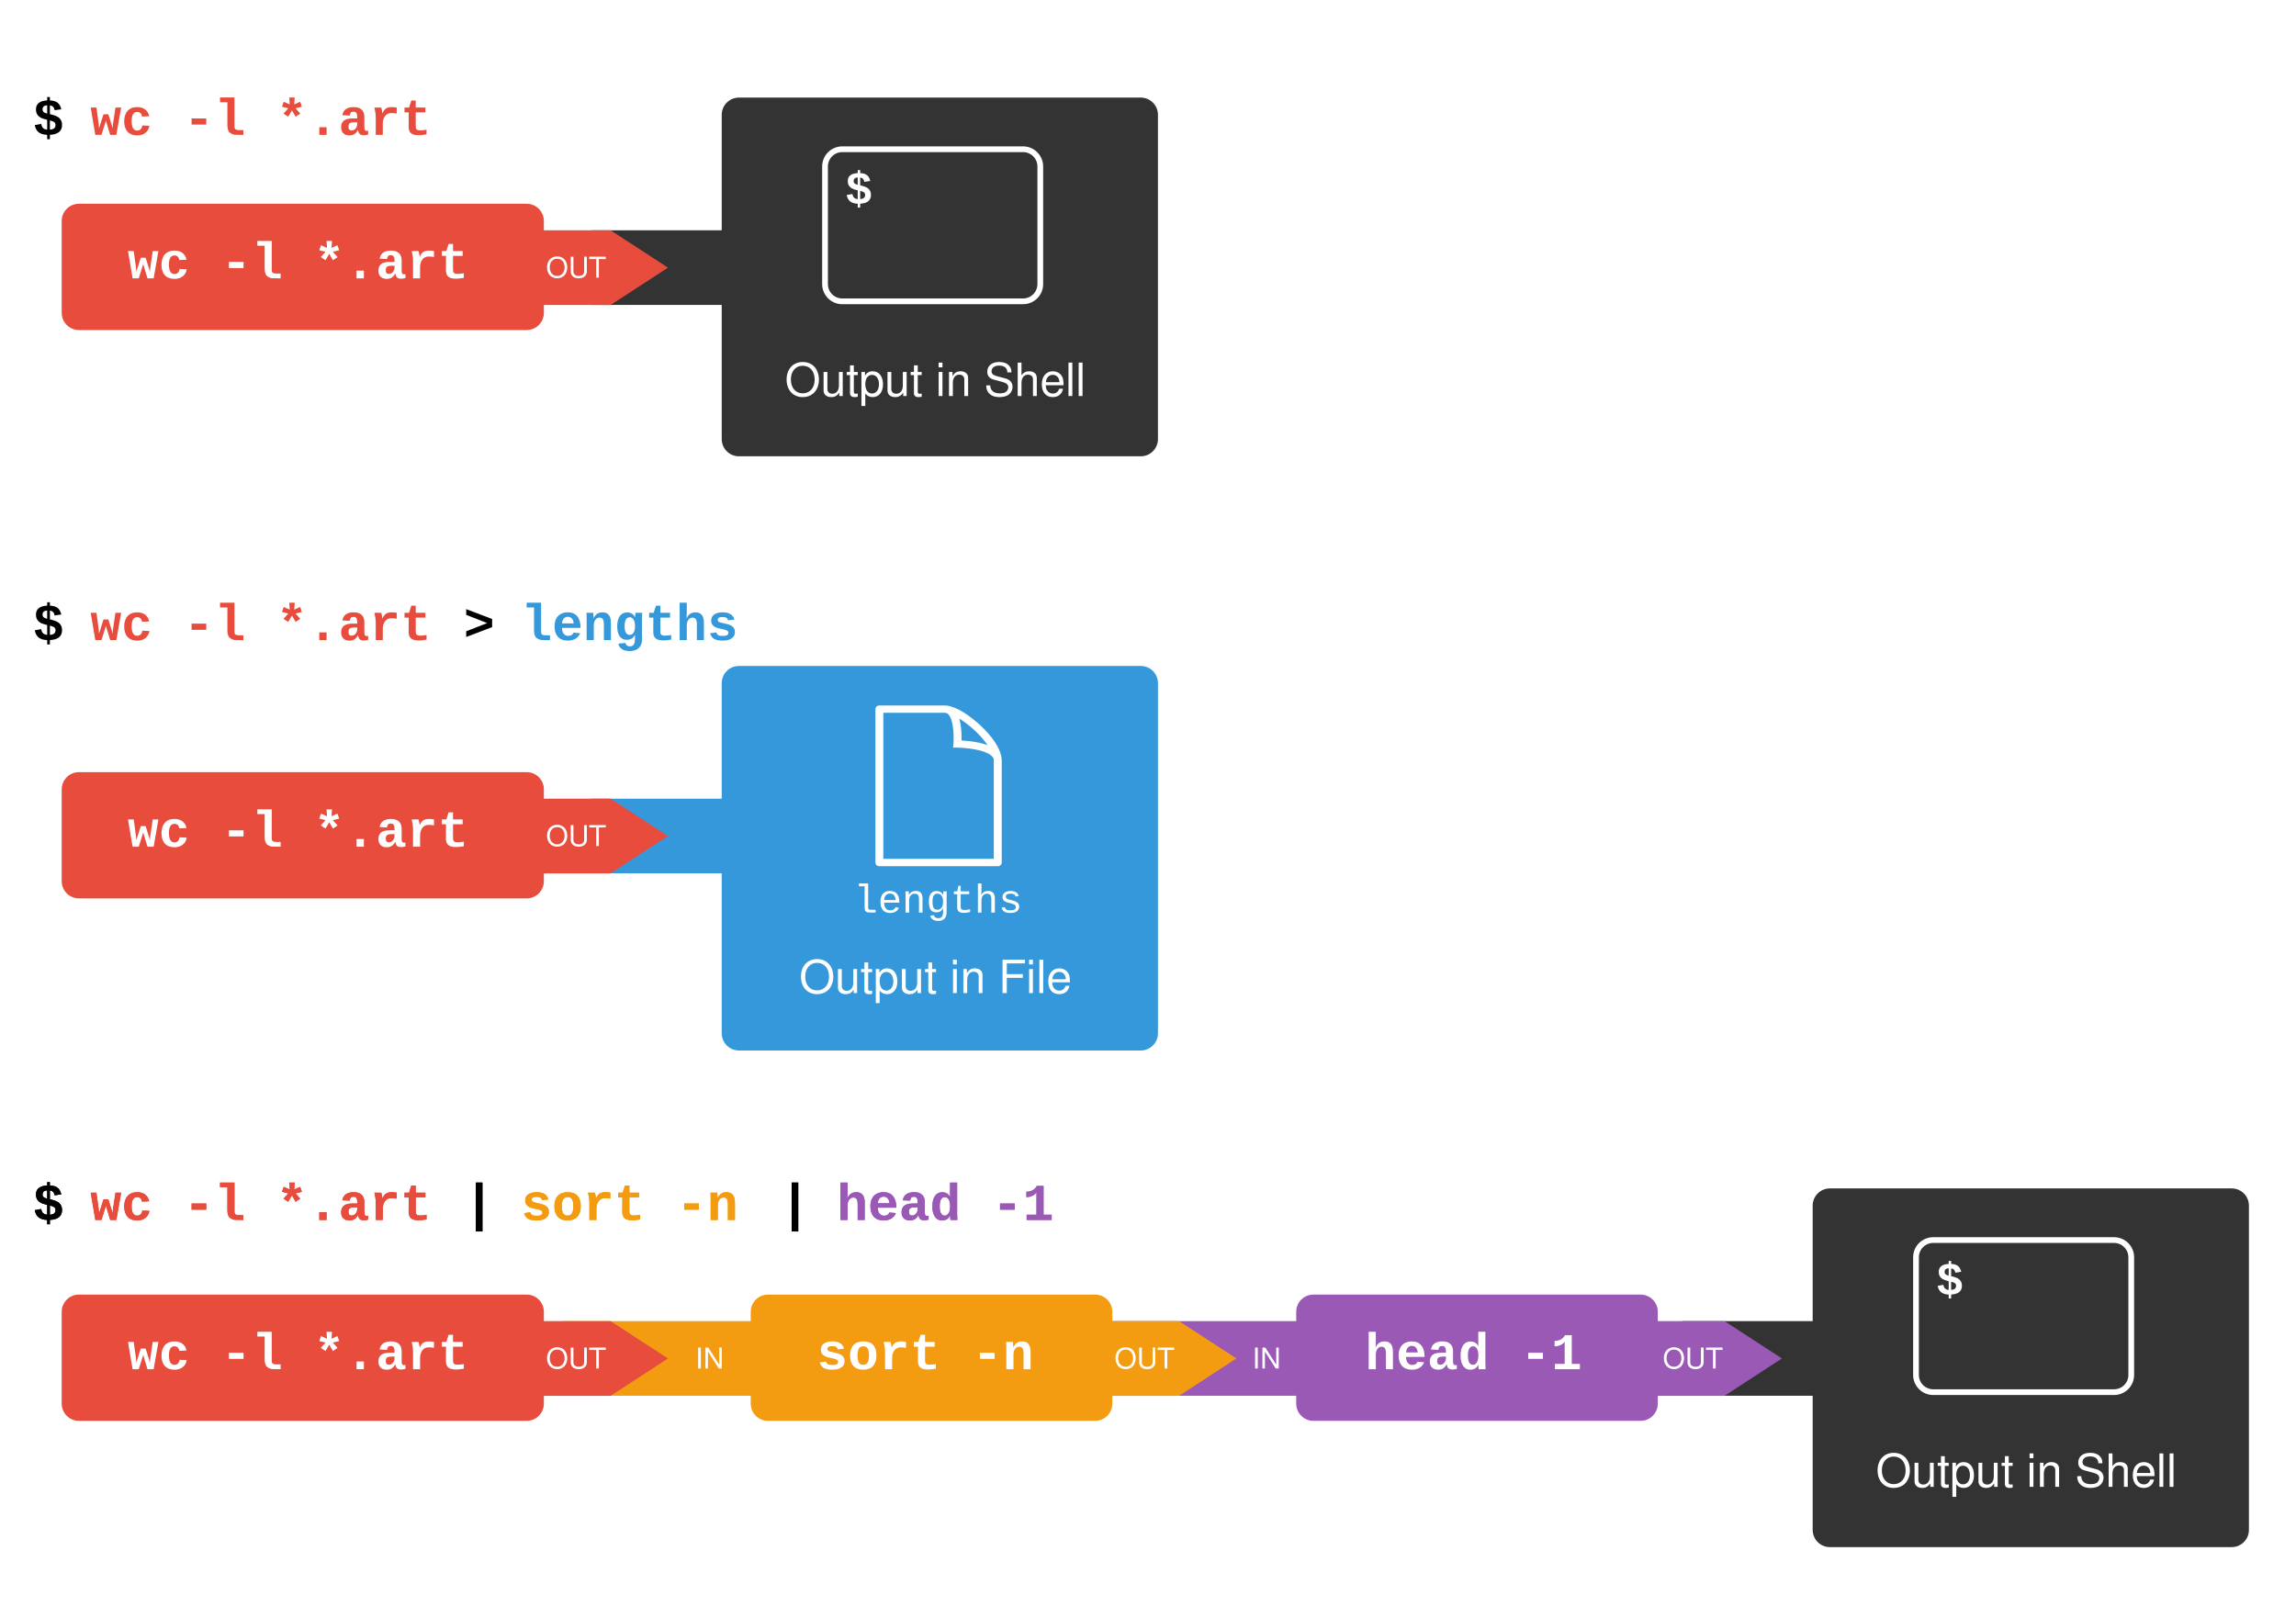
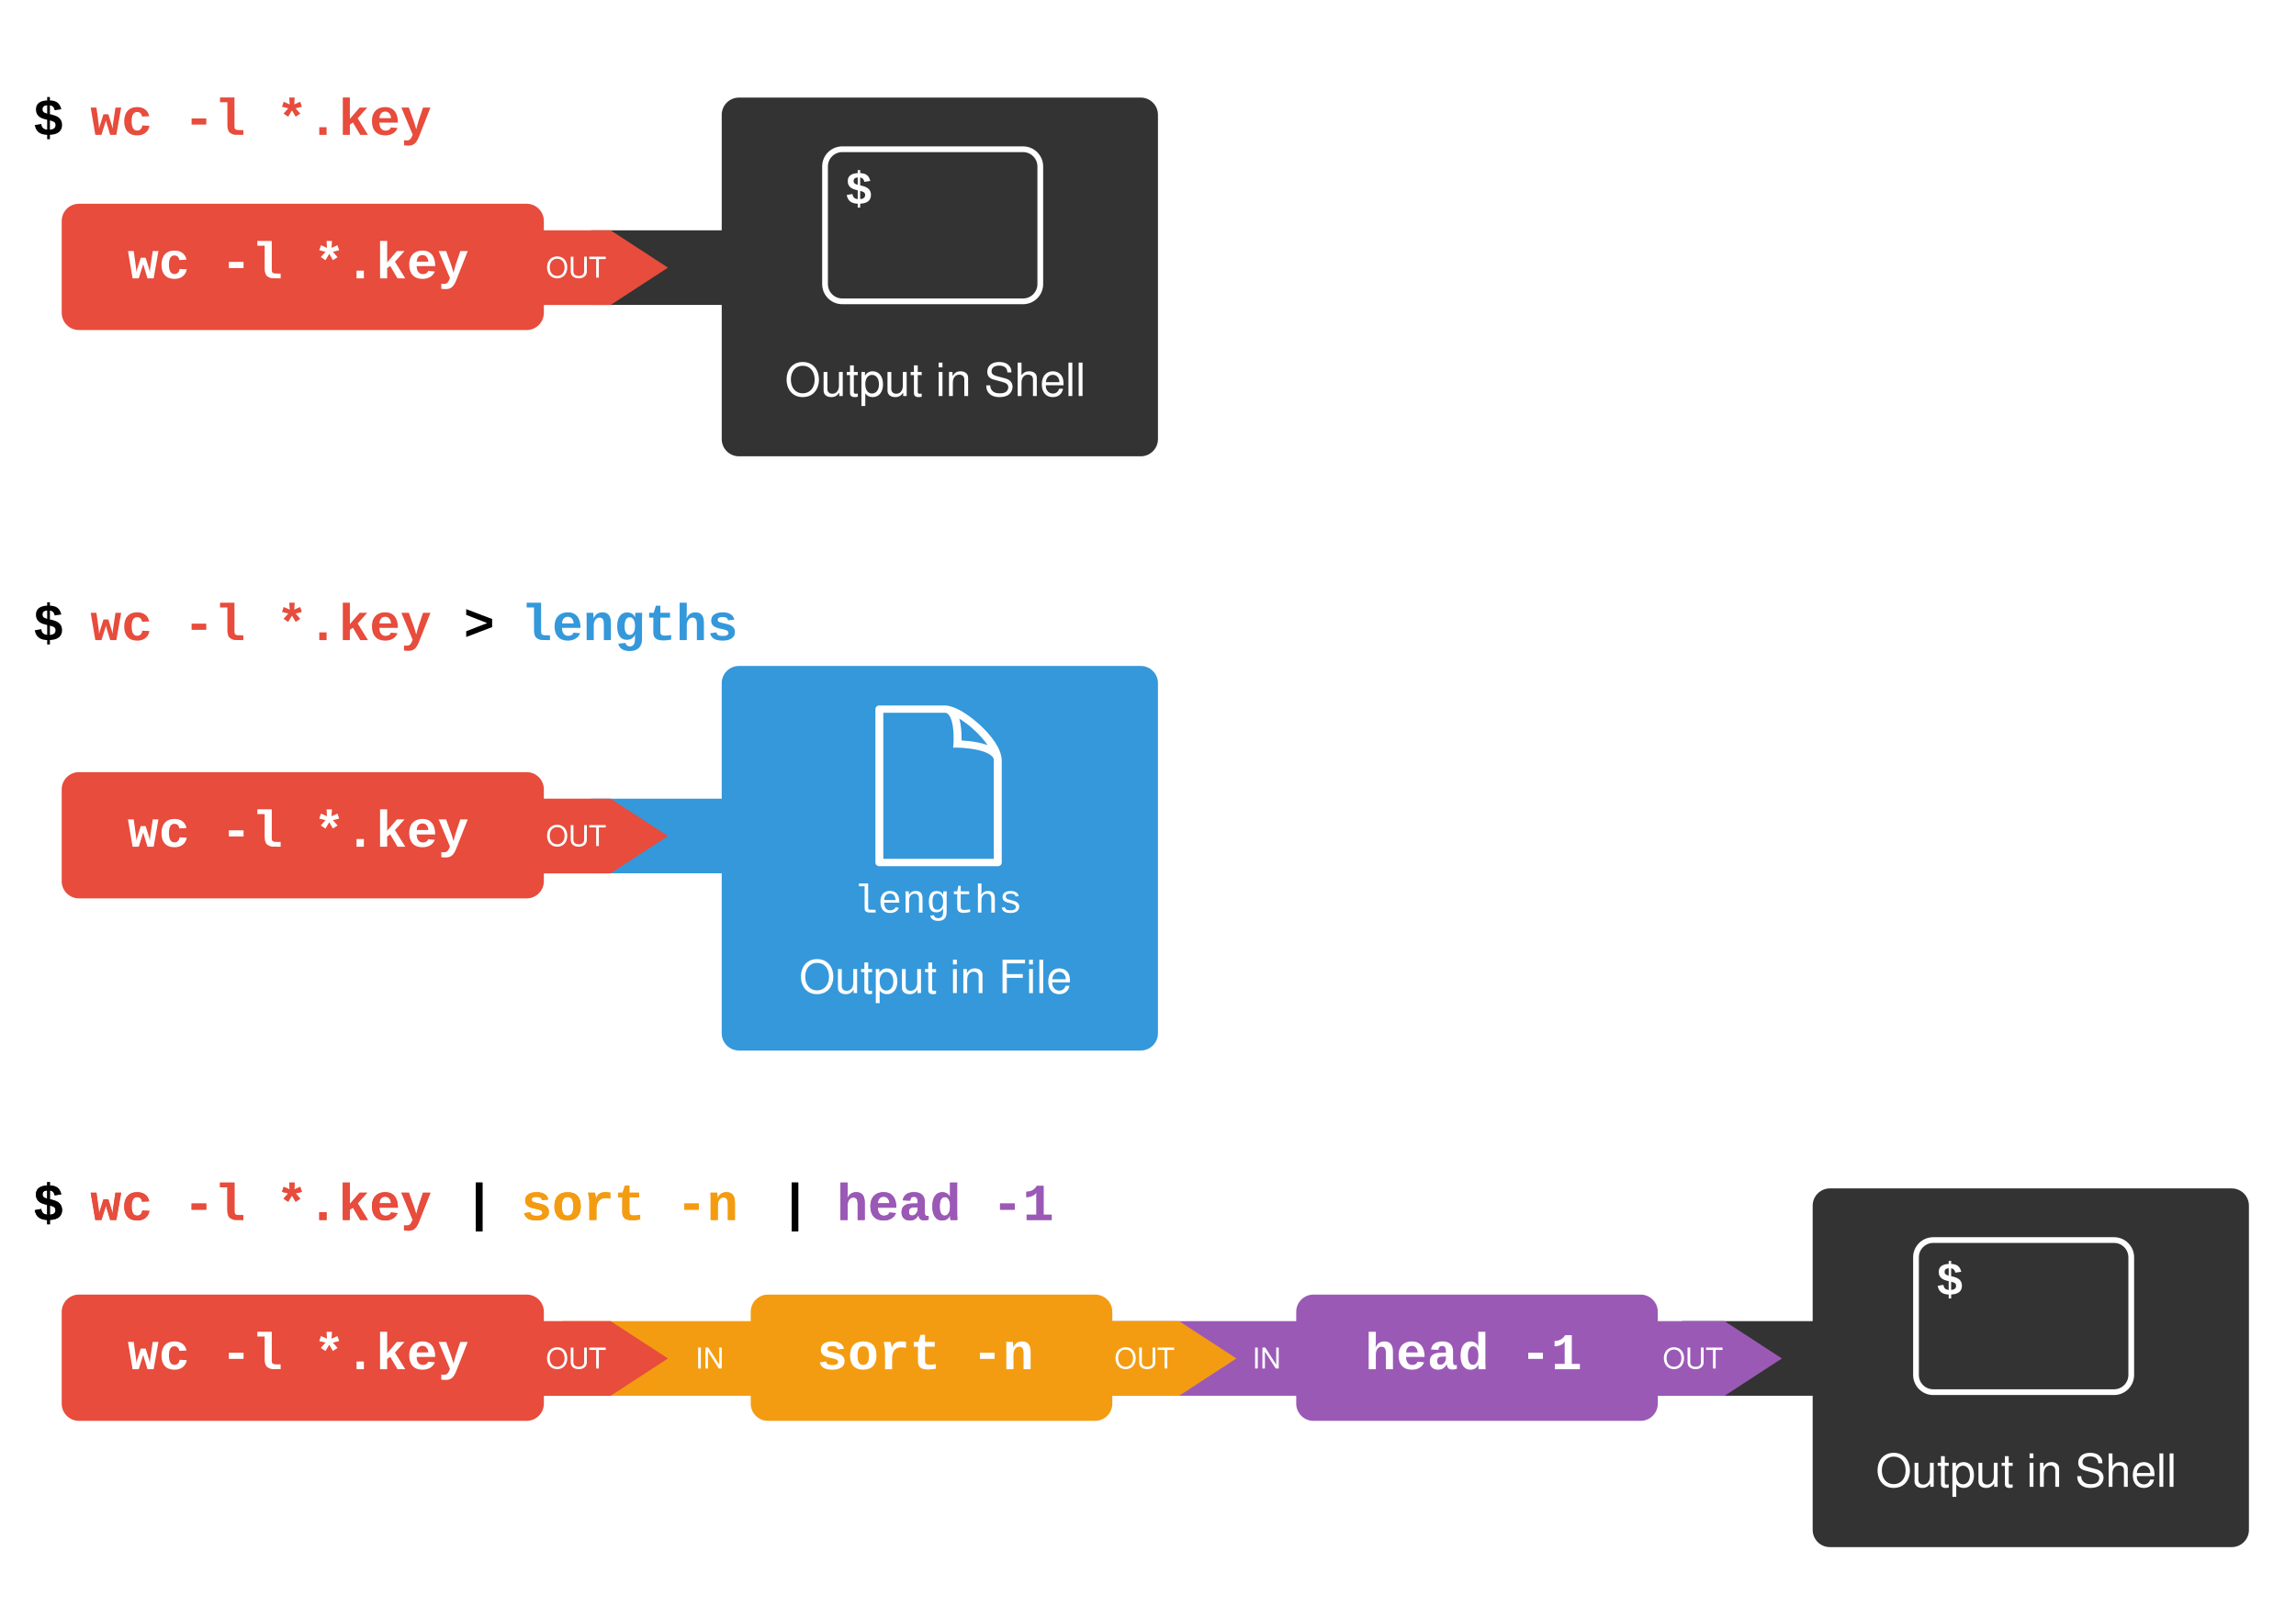
<svg xmlns="http://www.w3.org/2000/svg" width="800" height="560">
  <g>
    <rect fill="#fff" id="canvas_background" height="562" width="802" y="-1" x="-1" />
    <g display="none" overflow="visible" y="0" x="0" height="100%" width="100%" id="canvasGrid">
      <rect fill="url(#gridpattern)" stroke-width="0" y="0" x="0" height="100%" width="100%" />
    </g>
  </g>
  <g>
    <rect stroke="#000" id="svg_44" height="26" width="117" y="460.383" x="386.043" stroke-opacity="null" stroke-width="0" fill="#9b59b6" />
    <rect stroke="#000" id="svg_40" height="26" width="117" y="460.383" x="195.98" stroke-opacity="null" stroke-width="0" fill="#f39c12" />
    <rect stroke="#000" id="svg_11" height="26" width="117" y="80.257" x="205.983" stroke-opacity="null" stroke-width="0" fill="#333333" />
-     <text font-weight="bold" xml:space="preserve" text-anchor="left" font-family="'Courier New', Courier, monospace" font-size="18" id="svg_1" y="47.007" x="31.507" stroke-width="0" stroke="#000" fill="#e74c3c">wc -l *.art</text>
+     <text font-weight="bold" xml:space="preserve" text-anchor="left" font-family="'Courier New', Courier, monospace" font-size="18" id="svg_1" y="47.007" x="31.507" stroke-width="0" stroke="#000" fill="#e74c3c">wc -l *.key</text>
    <rect stroke="#000" rx="6" id="svg_2" height="44" width="168" y="71.007" x="21.5" stroke-width="0" fill="#e74c3c" />
-     <text font-weight="bold" xml:space="preserve" text-anchor="left" font-family="'Courier New', Courier, monospace" font-size="18" id="svg_3" y="97.007" x="44.5" stroke-width="0" stroke="#000" fill="#ffffff">wc -l *.art</text>
+     <text font-weight="bold" xml:space="preserve" text-anchor="left" font-family="'Courier New', Courier, monospace" font-size="18" id="svg_3" y="97.007" x="44.5" stroke-width="0" stroke="#000" fill="#ffffff">wc -l *.key</text>
    <rect stroke="#000" rx="6" id="svg_5" height="125" width="152" y="34.007" x="251.47" stroke-opacity="null" stroke-width="0" fill="#333333" />
    <rect stroke="#ffffff" rx="6" fill-opacity="0" id="svg_6" height="53" width="75" y="52.007" x="287.47" stroke-width="2" fill="#000000" />
    <text font-weight="bold" xml:space="preserve" text-anchor="left" font-family="'Courier New', Courier, monospace" font-size="16" id="svg_7" y="71.007" x="294.47" stroke-width="0" stroke="#000000" fill="#ffffff">$</text>
    <text font-weight="normal" xml:space="preserve" text-anchor="left" font-family="Helvetica, Arial, sans-serif" font-size="16" id="svg_8" y="138.007" x="273.47" stroke-width="0" stroke="#000000" fill="#ffffff">Output in Shell</text>
    <path stroke="#000" id="svg_9" d="m188.74,80.246l24,0l20,13.02l-20,13.02l-24,0l0,-26.041z" stroke-opacity="null" stroke-width="0" fill="#e74c3c" />
    <text font-weight="normal" xml:space="preserve" text-anchor="left" font-family="Helvetica, Arial, sans-serif" font-size="10" id="svg_12" y="96.756" x="190.237" stroke-width="0" stroke="#000000" fill="#ffffff">OUT</text>
    <rect stroke="#000" id="svg_13" height="26" width="117" y="278.323" x="205.983" stroke-opacity="null" stroke-width="0" fill="#3498db" />
    <rect stroke="#000" rx="6" id="svg_15" height="44" width="168" y="269.072" x="21.5" stroke-width="0" fill="#e74c3c" />
-     <text font-weight="bold" xml:space="preserve" text-anchor="left" font-family="'Courier New', Courier, monospace" font-size="18" id="svg_16" y="295.072" x="44.5" stroke-width="0" stroke="#000" fill="#ffffff">wc -l *.art</text>
+     <text font-weight="bold" xml:space="preserve" text-anchor="left" font-family="'Courier New', Courier, monospace" font-size="18" id="svg_16" y="295.072" x="44.5" stroke-width="0" stroke="#000" fill="#ffffff">wc -l *.key</text>
    <rect stroke="#000" rx="6" id="svg_17" height="134.003" width="152" y="232.072" x="251.47" stroke-opacity="null" stroke-width="0" fill="#3498db" />
    <text font-weight="normal" xml:space="preserve" text-anchor="left" font-family="Helvetica, Arial, sans-serif" font-size="16" id="svg_20" y="346.076" x="278.472" stroke-width="0" stroke="#000000" fill="#ffffff">Output in File</text>
    <path stroke="#000" id="svg_21" d="m188.74,278.312l24,0l20,13.02l-20,13.02l-24,0l0,-26.041z" stroke-opacity="null" stroke-width="0" fill="#e74c3c" />
    <text font-weight="normal" xml:space="preserve" text-anchor="left" font-family="Helvetica, Arial, sans-serif" font-size="10" id="svg_22" y="294.822" x="190.237" stroke-width="0" stroke="#000000" fill="#ffffff">OUT</text>
-     <text font-weight="bold" xml:space="preserve" text-anchor="left" font-family="'Courier New', Courier, monospace" font-size="18" id="svg_24" y="425.133" x="31.507" stroke-width="0" stroke="#000" fill="#e74c3c">wc -l *.art</text>
+     <text font-weight="bold" xml:space="preserve" text-anchor="left" font-family="'Courier New', Courier, monospace" font-size="18" id="svg_24" y="425.133" x="31.507" stroke-width="0" stroke="#000" fill="#e74c3c">wc -l *.key</text>
    <rect stroke="#000" rx="6" id="svg_25" height="44" width="168" y="451.133" x="21.5" stroke-width="0" fill="#e74c3c" />
-     <text font-weight="bold" xml:space="preserve" text-anchor="left" font-family="'Courier New', Courier, monospace" font-size="18" id="svg_26" y="477.133" x="44.5" stroke-width="0" stroke="#000" fill="#ffffff">wc -l *.art</text>
+     <text font-weight="bold" xml:space="preserve" text-anchor="left" font-family="'Courier New', Courier, monospace" font-size="18" id="svg_26" y="477.133" x="44.5" stroke-width="0" stroke="#000" fill="#ffffff">wc -l *.key</text>
    <path stroke="#000" id="svg_31" d="m188.74,460.372l24,0l20,13.02l-20,13.02l-24,0l0,-26.041z" stroke-opacity="null" stroke-width="0" fill="#e74c3c" />
    <text font-weight="normal" xml:space="preserve" text-anchor="left" font-family="Helvetica, Arial, sans-serif" font-size="10" id="svg_32" y="476.882" x="190.237" stroke-width="0" stroke="#000000" fill="#ffffff">OUT</text>
    <rect stroke="#000" id="svg_33" height="26" width="117" y="460.383" x="586.109" stroke-opacity="null" stroke-width="0" fill="#333333" />
    <rect stroke="#000" rx="6" id="svg_34" height="125" width="152" y="414.133" x="631.596" stroke-opacity="null" stroke-width="0" fill="#333333" />
    <rect stroke="#ffffff" rx="6" fill-opacity="0" id="svg_35" height="53" width="75" y="432.133" x="667.596" stroke-width="2" fill="#000000" />
    <text font-weight="bold" xml:space="preserve" text-anchor="left" font-family="'Courier New', Courier, monospace" font-size="16" id="svg_36" y="451.133" x="674.596" stroke-width="0" stroke="#000000" fill="#ffffff">$</text>
    <text font-weight="normal" xml:space="preserve" text-anchor="left" font-family="Helvetica, Arial, sans-serif" font-size="16" id="svg_37" y="518.133" x="653.596" stroke-width="0" stroke="#000000" fill="#ffffff">Output in Shell</text>
    <rect stroke="#000" rx="6" id="svg_38" height="44" width="125.986" y="451.133" x="261.58" stroke-width="0" fill="#f39c12" />
    <text font-weight="bold" xml:space="preserve" text-anchor="left" font-family="'Courier New', Courier, monospace" font-size="18" id="svg_39" y="477.133" x="284.58" stroke-width="0" stroke="#000" fill="#ffffff">sort -n</text>
    <text font-weight="normal" xml:space="preserve" text-anchor="left" font-family="Helvetica, Arial, sans-serif" font-size="10" id="svg_41" y="476.882" x="242.254" stroke-width="0" stroke="#000000" fill="#ffffff">IN</text>
    <path stroke="#000" id="svg_42" d="m386.806,460.372l24,0l20,13.02l-20,13.02l-24,0l0,-26.041z" stroke-opacity="null" stroke-width="0" fill="#f39c12" />
    <text font-weight="normal" xml:space="preserve" text-anchor="left" font-family="Helvetica, Arial, sans-serif" font-size="10" id="svg_43" y="476.882" x="388.302" stroke-width="0" stroke="#000000" fill="#ffffff">OUT</text>
    <rect stroke="#000" rx="6" id="svg_45" height="44" width="125.986" y="451.133" x="451.643" stroke-width="0" fill="#9b59b6" />
    <text font-weight="normal" xml:space="preserve" text-anchor="left" font-family="Helvetica, Arial, sans-serif" font-size="10" id="svg_46" y="476.882" x="436.318" stroke-width="0" stroke="#000000" fill="#ffffff">IN</text>
    <path stroke="#000" id="svg_47" d="m576.869,460.372l24,0l20,13.02l-20,13.02l-24,0l0,-26.041z" stroke-opacity="null" stroke-width="0" fill="#9b59b6" />
    <text font-weight="normal" xml:space="preserve" text-anchor="left" font-family="Helvetica, Arial, sans-serif" font-size="10" id="svg_48" y="476.882" x="579.366" stroke-width="0" stroke="#000000" fill="#ffffff">OUT</text>
    <text font-weight="bold" xml:space="preserve" text-anchor="left" font-family="'Courier New', Courier, monospace" font-size="18" id="svg_49" y="477.133" x="475.643" stroke-width="0" stroke="#000" fill="#ffffff">head -1</text>
    <path id="svg_50" d="m341.411,252.601c-3.907,-3.522 -8.144,-6.336 -11.6,-6.722c-0.192,-0.026 -0.384,-0.038 -0.589,-0.044l-22.816,0c-0.369,0 -0.726,0.133 -0.987,0.373c-0.247,0.241 -0.397,0.571 -0.397,0.907l0,53.465c0,0.336 0.137,0.659 0.397,0.906c0.26,0.24 0.618,0.368 0.987,0.368l41.246,0c0.369,0 0.713,-0.127 0.987,-0.368c0.26,-0.248 0.397,-0.564 0.397,-0.906l0,-35.578c-0.082,-4.125 -3.578,-8.63 -7.624,-12.4zm-1.947,1.806c1.81,1.635 3.442,3.485 4.649,5.265c-1.042,-0.387 -2.152,-0.672 -3.181,-0.9c-2.289,-0.469 -4.512,-0.659 -5.896,-0.742c0,-0.273 0,-0.583 0,-0.925c0,-1.8 -0.124,-4.372 -0.795,-6.64c-0.015,-0.026 -0.015,-0.044 -0.028,-0.064c1.728,1.046 3.593,2.434 5.251,4.005zm6.801,44.885l-38.488,0l0,-50.905l21.444,0l0,0.007c0.933,-0.051 1.742,0.804 2.359,2.756c0.561,1.857 0.698,4.278 0.698,5.957c0,1.236 -0.068,2.059 -0.068,2.059l-0.109,1.355l1.481,0.013c0,0 3.4,0.038 6.731,0.735c3.209,0.64 5.719,1.914 5.951,3.358c0,0.127 0.013,0.26 0,0.38l0,34.285l0,0z" stroke-width="0" stroke="#000000" fill="#ffffff" />
    <text xml:space="preserve" text-anchor="left" font-family="'Courier New', Courier, monospace" font-size="14" id="svg_51" y="318.006" x="297.466" stroke-opacity="null" stroke-width="0" stroke="#000" fill="#ffffff">lengths</text>
    <text style="cursor: move;" font-weight="bold" xml:space="preserve" text-anchor="left" font-family="'Courier New', Courier, monospace" font-size="18" id="svg_52" y="47.007" x="11.5" stroke-width="0" stroke="#000" fill="#000000">$</text>
    <text style="cursor: move;" font-weight="bold" xml:space="preserve" text-anchor="left" font-family="'Courier New', Courier, monospace" font-size="18" id="svg_53" y="425.133" x="11.5" stroke-width="0" stroke="#000" fill="#000000">$</text>
    <text style="cursor: move;" font-weight="bold" xml:space="preserve" text-anchor="left" font-family="'Courier New', Courier, monospace" font-size="18" id="svg_54" y="425.133" x="161.55" stroke-width="0" stroke="#000" fill="#000000">|</text>
    <text style="cursor: move;" font-weight="bold" xml:space="preserve" text-anchor="left" font-family="'Courier New', Courier, monospace" font-size="18" id="svg_55" y="425.133" x="181.556" stroke-width="0" stroke="#000" fill="#f39c12">sort -n</text>
    <text style="cursor: move;" font-weight="bold" xml:space="preserve" text-anchor="left" font-family="'Courier New', Courier, monospace" font-size="18" id="svg_56" y="425.133" x="271.586" stroke-width="0" stroke="#000" fill="#000000">|</text>
    <text font-weight="bold" xml:space="preserve" text-anchor="left" font-family="'Courier New', Courier, monospace" font-size="18" id="svg_57" y="425.133" x="291.593" stroke-width="0" stroke="#000" fill="#9b59b6">head -1</text>
-     <text font-weight="bold" xml:space="preserve" text-anchor="left" font-family="'Courier New', Courier, monospace" font-size="18" id="svg_58" y="425.133" x="31.507" stroke-width="0" stroke="#000" fill="#e74c3c">wc -l *.art</text>
+     <text font-weight="bold" xml:space="preserve" text-anchor="left" font-family="'Courier New', Courier, monospace" font-size="18" id="svg_58" y="425.133" x="31.507" stroke-width="0" stroke="#000" fill="#e74c3c">wc -l *.key</text>
    <text style="cursor: move;" font-weight="bold" xml:space="preserve" text-anchor="left" font-family="'Courier New', Courier, monospace" font-size="18" id="svg_59" y="425.133" x="11.5" stroke-width="0" stroke="#000" fill="#000000">$</text>
    <text style="cursor: move;" font-weight="bold" xml:space="preserve" text-anchor="left" font-family="'Courier New', Courier, monospace" font-size="18" id="svg_60" y="425.133" x="161.55" stroke-width="0" stroke="#000" fill="#000000">|</text>
    <text style="cursor: move;" font-weight="bold" xml:space="preserve" text-anchor="left" font-family="'Courier New', Courier, monospace" font-size="18" id="svg_61" y="425.133" x="181.556" stroke-width="0" stroke="#000" fill="#f39c12">sort -n</text>
    <text style="cursor: move;" font-weight="bold" xml:space="preserve" text-anchor="left" font-family="'Courier New', Courier, monospace" font-size="18" id="svg_62" y="425.133" x="271.586" stroke-width="0" stroke="#000" fill="#000000">|</text>
    <text font-weight="bold" xml:space="preserve" text-anchor="left" font-family="'Courier New', Courier, monospace" font-size="18" id="svg_63" y="425.133" x="291.593" stroke-width="0" stroke="#000" fill="#9b59b6">head -1</text>
-     <text font-weight="bold" xml:space="preserve" text-anchor="left" font-family="'Courier New', Courier, monospace" font-size="18" id="svg_64" y="223.066" x="31.507" stroke-width="0" stroke="#000" fill="#e74c3c">wc -l *.art</text>
+     <text font-weight="bold" xml:space="preserve" text-anchor="left" font-family="'Courier New', Courier, monospace" font-size="18" id="svg_64" y="223.066" x="31.507" stroke-width="0" stroke="#000" fill="#e74c3c">wc -l *.key</text>
    <text font-weight="bold" xml:space="preserve" text-anchor="left" font-family="'Courier New', Courier, monospace" font-size="18" id="svg_65" y="223.066" x="11.5" stroke-width="0" stroke="#000" fill="#000000">$</text>
    <text style="cursor: move;" font-weight="bold" xml:space="preserve" text-anchor="left" font-family="'Courier New', Courier, monospace" font-size="18" id="svg_66" y="223.066" x="161.55" stroke-width="0" stroke="#000" fill="#000000">&gt;</text>
    <text font-weight="bold" xml:space="preserve" text-anchor="left" font-family="'Courier New', Courier, monospace" font-size="18" id="svg_67" y="223.066" x="181.556" stroke-width="0" stroke="#000" fill="#3498db">lengths</text>
  </g>
</svg>
